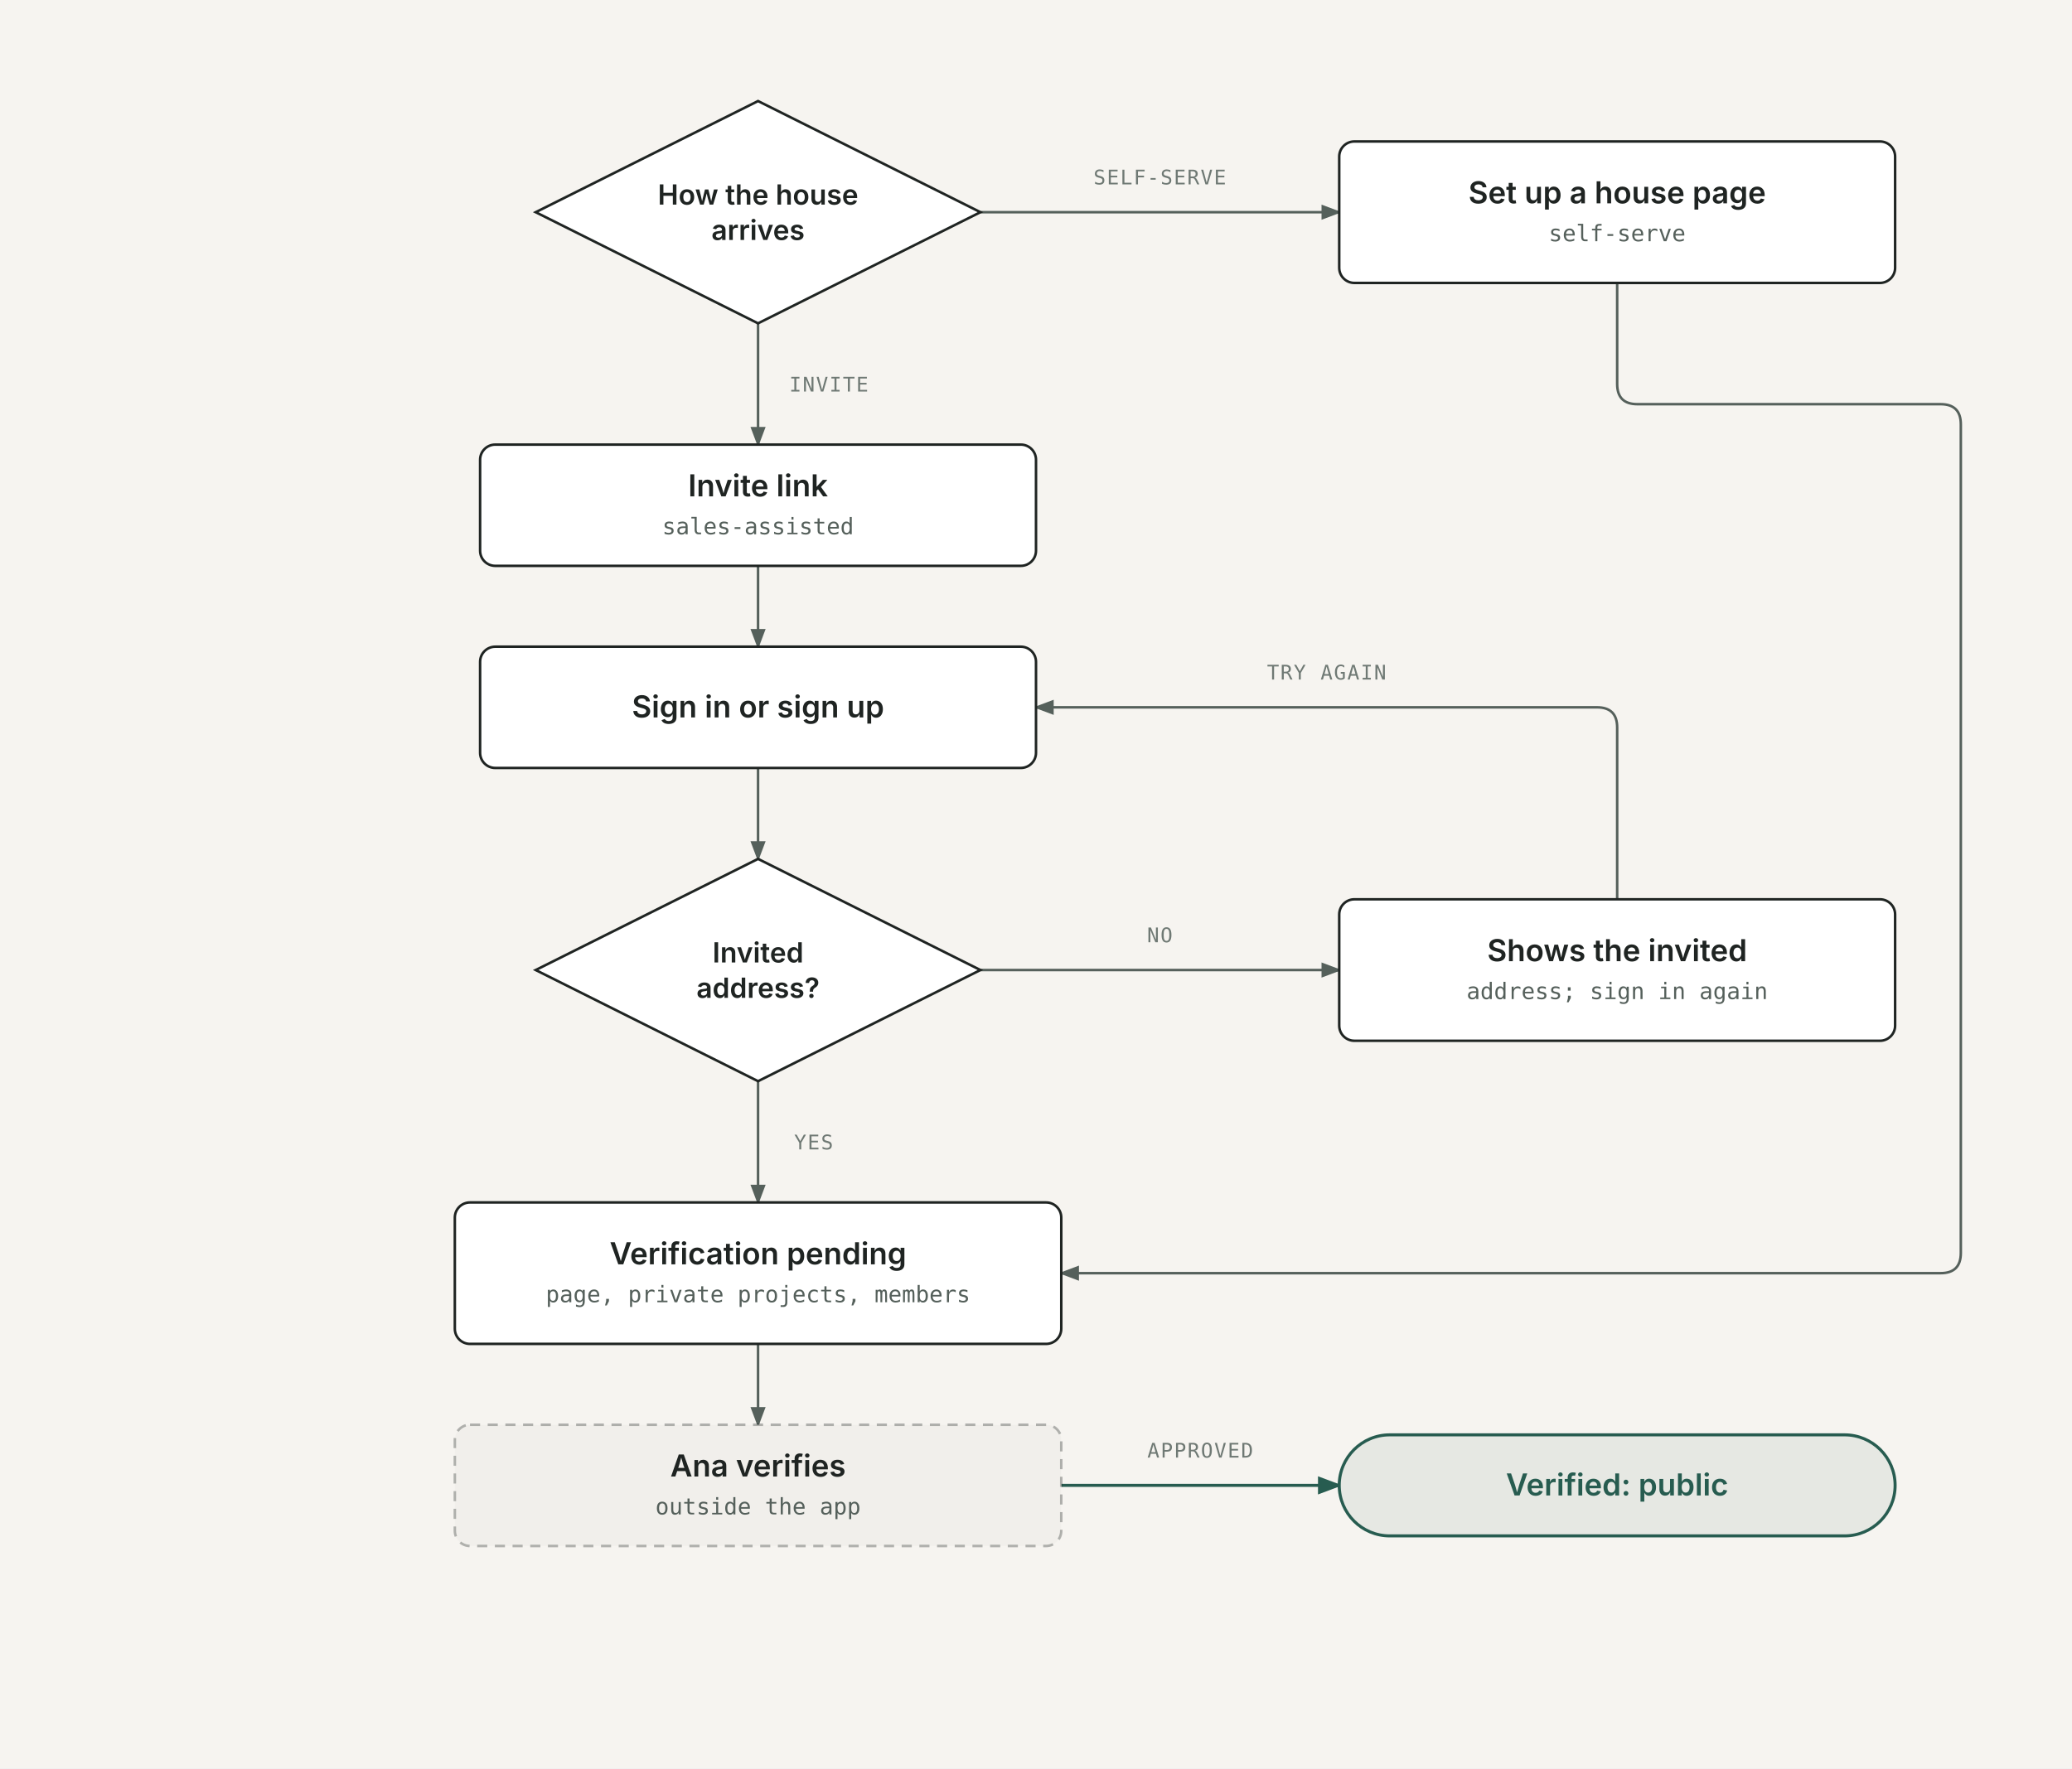
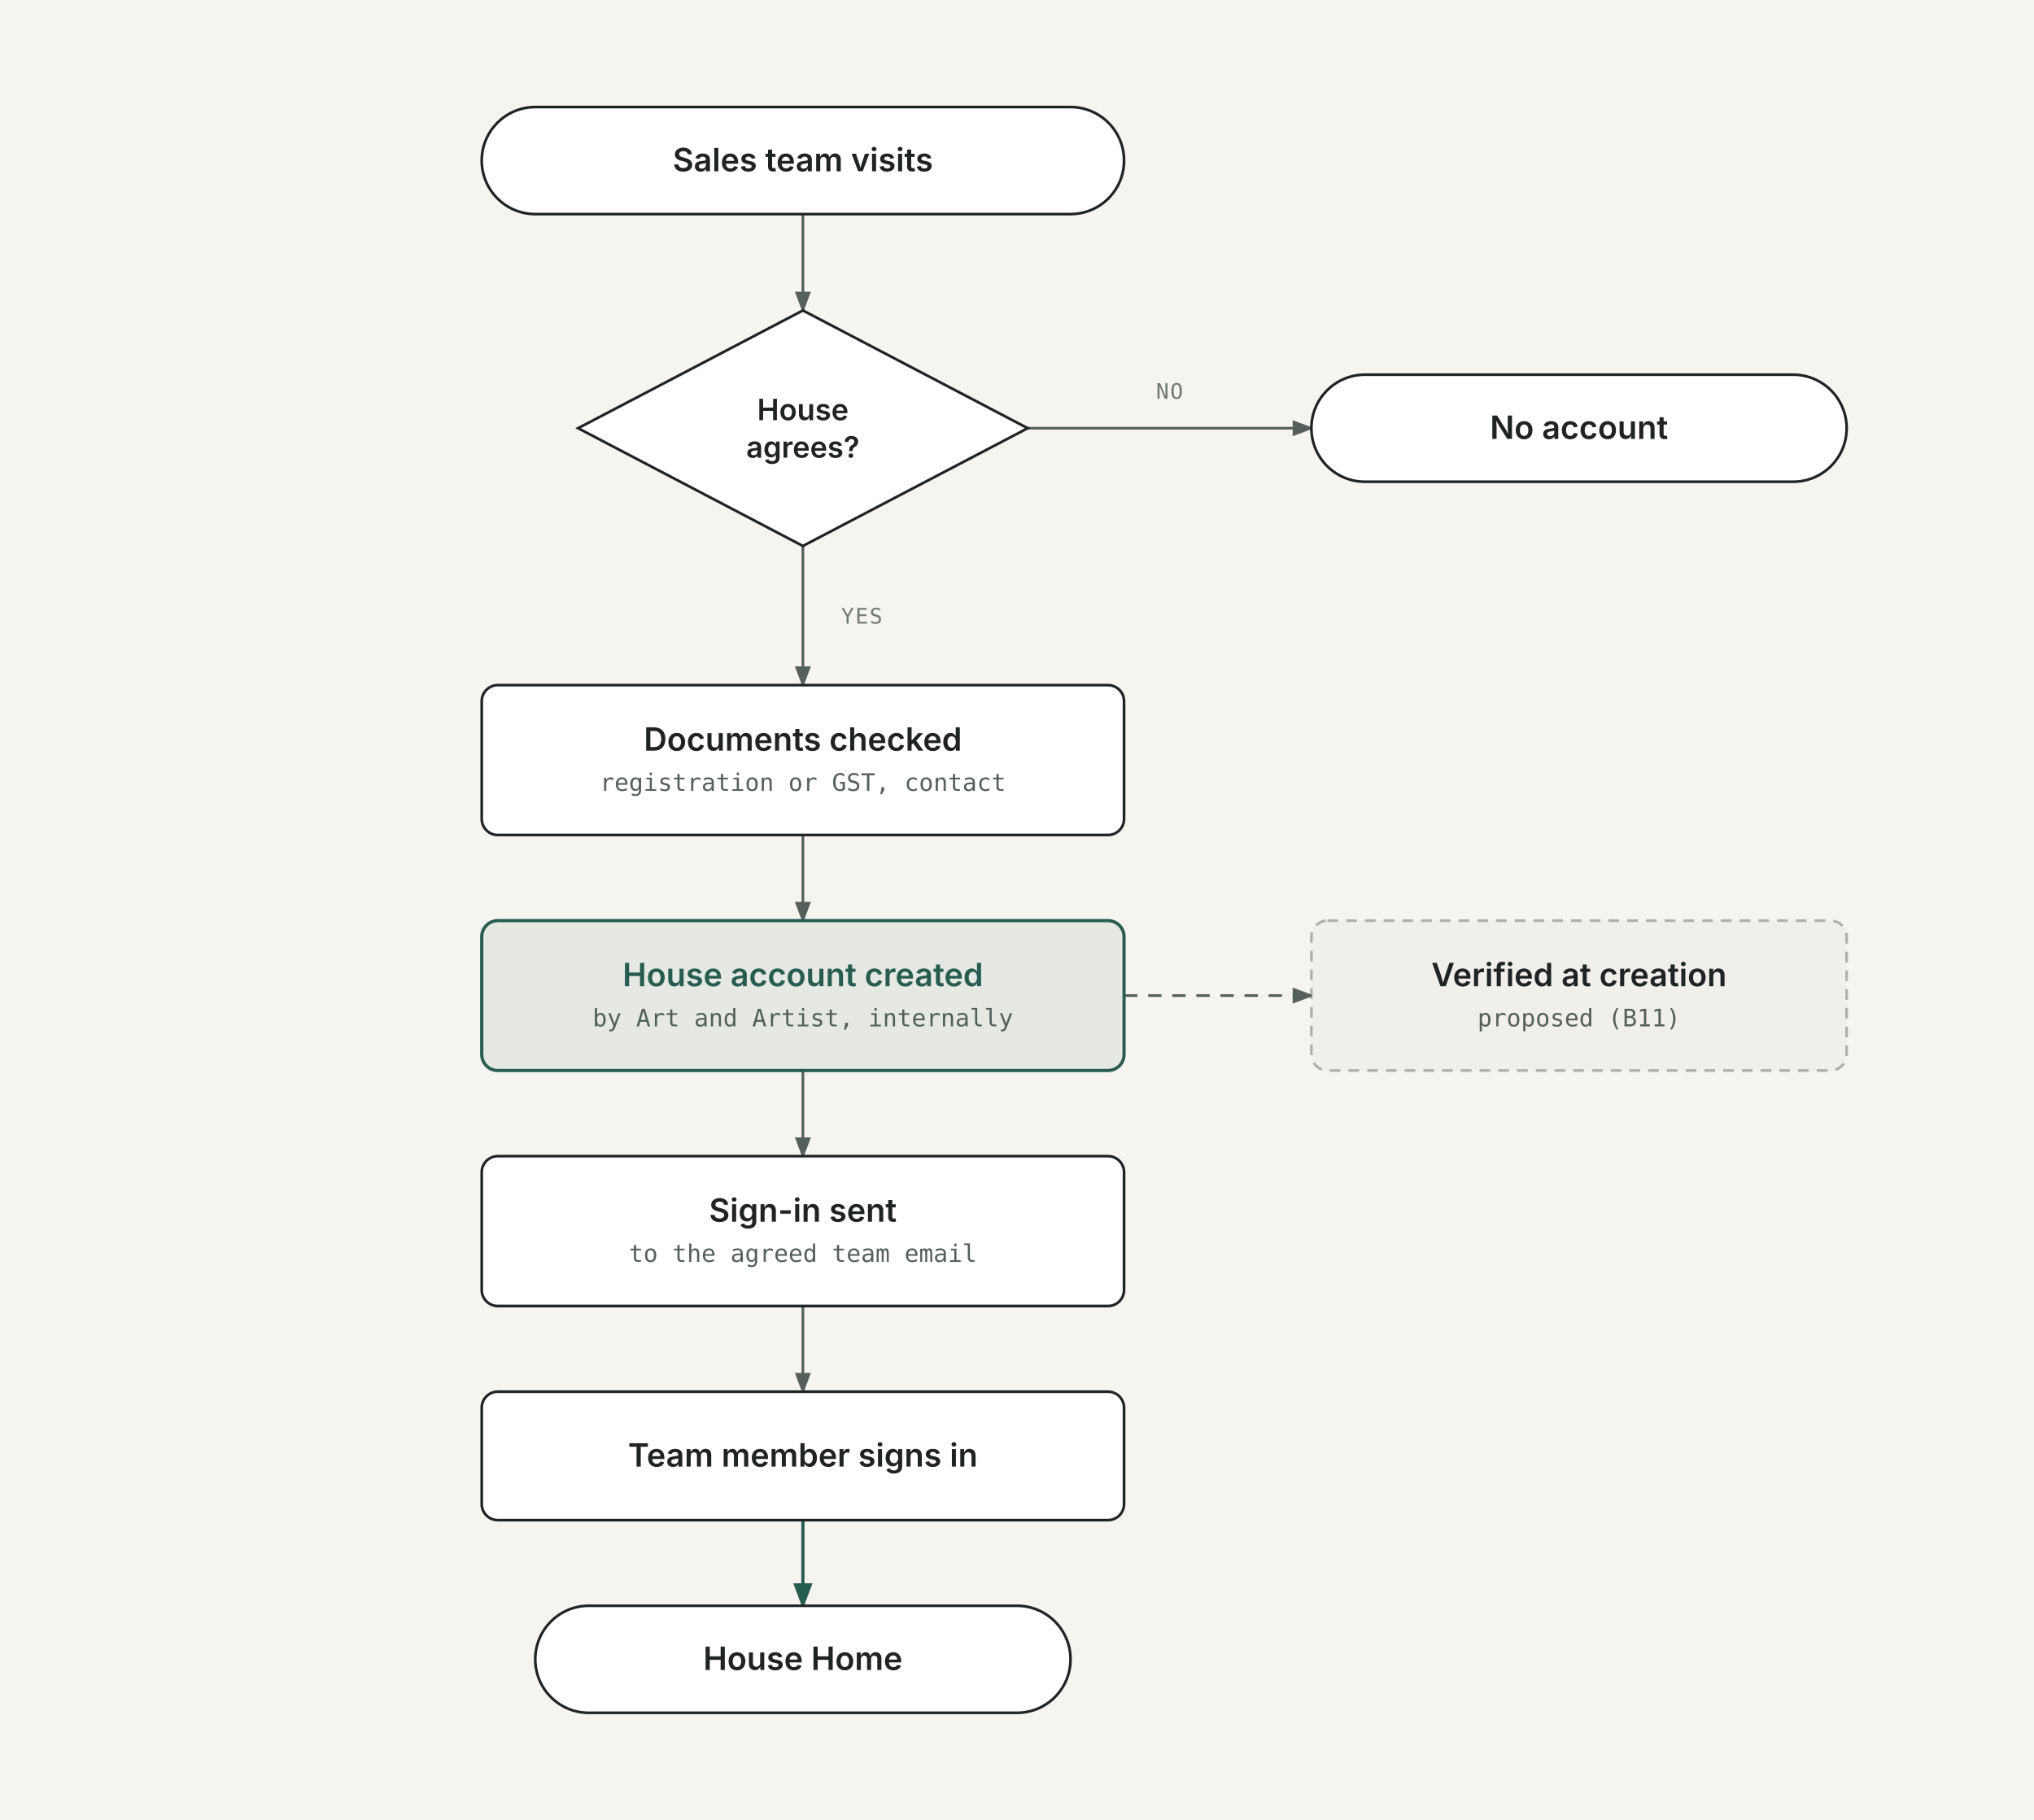
- <svg xmlns="http://www.w3.org/2000/svg" id="ana-j4" class="dd" viewBox="0 0 820 700" width="820" role="img" aria-labelledby="ana-j4-title ana-j4-desc" style="min-width:820px;max-width:none">
+ <svg xmlns="http://www.w3.org/2000/svg" id="ana-j4" class="dd" viewBox="0 0 760 680" width="760" role="img" aria-labelledby="ana-j4-title ana-j4-desc" style="min-width:760px;max-width:none">
  <style>#ana-j4 .dd-paper{fill:#f6f4f0}#ana-j4 .dd-mask{fill:#f6f4f0}#ana-j4 .dd-node{fill:#ffffff;stroke:#1f2422}#ana-j4 .dd-focal{fill:rgba(39,92,80,0.08);stroke:#275c50}#ana-j4 .dd-opt{fill:rgba(31,36,34,0.02);stroke:rgba(31,36,34,0.32)}#ana-j4 .dd-store{fill:rgba(31,36,34,0.05);stroke:#55605b}#ana-j4 .dd-lane{fill:rgba(31,36,34,0.025);stroke:rgba(31,36,34,0.14)}#ana-j4 .dd-rule{stroke:rgba(31,36,34,0.14)}#ana-j4 .dd-name{fill:#1f2422}#ana-j4 .dd-sub{fill:#55605b}#ana-j4 .dd-soft{fill:#6f7974}#ana-j4 .dd-acc{fill:#275c50}#ana-j4 .dd-tag{stroke:#55605b}#ana-j4 .dd-tagt{fill:#55605b}#ana-j4 .dd-edge{stroke:#55605b}#ana-j4 .dd-edge-acc{stroke:#275c50}#ana-j4 .dd-mk{fill:#55605b}#ana-j4 .dd-mk-acc{fill:#275c50}#ana-j4 .dd-dot{fill:#1f2422}#ana-j4 .dd-ring{stroke:#1f2422}@media (prefers-color-scheme: dark){:root:not([data-theme='light']) #ana-j4 .dd-paper,svg#ana-j4:root .dd-paper{fill:#171a19}:root:not([data-theme='light']) #ana-j4 .dd-mask,svg#ana-j4:root .dd-mask{fill:#171a19}:root:not([data-theme='light']) #ana-j4 .dd-node,svg#ana-j4:root .dd-node{fill:#1f2321;stroke:#eef0ee}:root:not([data-theme='light']) #ana-j4 .dd-focal,svg#ana-j4:root .dd-focal{fill:rgba(124,195,174,0.12);stroke:#7cc3ae}:root:not([data-theme='light']) #ana-j4 .dd-opt,svg#ana-j4:root .dd-opt{fill:rgba(238,240,238,0.03);stroke:rgba(238,240,238,0.34)}:root:not([data-theme='light']) #ana-j4 .dd-store,svg#ana-j4:root .dd-store{fill:rgba(238,240,238,0.06);stroke:#a9b2ad}:root:not([data-theme='light']) #ana-j4 .dd-lane,svg#ana-j4:root .dd-lane{fill:rgba(238,240,238,0.03);stroke:rgba(238,240,238,0.14)}:root:not([data-theme='light']) #ana-j4 .dd-rule,svg#ana-j4:root .dd-rule{stroke:rgba(238,240,238,0.14)}:root:not([data-theme='light']) #ana-j4 .dd-name,svg#ana-j4:root .dd-name{fill:#eef0ee}:root:not([data-theme='light']) #ana-j4 .dd-sub,svg#ana-j4:root .dd-sub{fill:#a9b2ad}:root:not([data-theme='light']) #ana-j4 .dd-soft,svg#ana-j4:root .dd-soft{fill:#8f9993}:root:not([data-theme='light']) #ana-j4 .dd-acc,svg#ana-j4:root .dd-acc{fill:#7cc3ae}:root:not([data-theme='light']) #ana-j4 .dd-tag,svg#ana-j4:root .dd-tag{stroke:#a9b2ad}:root:not([data-theme='light']) #ana-j4 .dd-tagt,svg#ana-j4:root .dd-tagt{fill:#a9b2ad}:root:not([data-theme='light']) #ana-j4 .dd-edge,svg#ana-j4:root .dd-edge{stroke:#a9b2ad}:root:not([data-theme='light']) #ana-j4 .dd-edge-acc,svg#ana-j4:root .dd-edge-acc{stroke:#7cc3ae}:root:not([data-theme='light']) #ana-j4 .dd-mk,svg#ana-j4:root .dd-mk{fill:#a9b2ad}:root:not([data-theme='light']) #ana-j4 .dd-mk-acc,svg#ana-j4:root .dd-mk-acc{fill:#7cc3ae}:root:not([data-theme='light']) #ana-j4 .dd-dot,svg#ana-j4:root .dd-dot{fill:#eef0ee}:root:not([data-theme='light']) #ana-j4 .dd-ring,svg#ana-j4:root .dd-ring{stroke:#eef0ee}}:root[data-theme='dark'] #ana-j4 .dd-paper{fill:#171a19}:root[data-theme='dark'] #ana-j4 .dd-mask{fill:#171a19}:root[data-theme='dark'] #ana-j4 .dd-node{fill:#1f2321;stroke:#eef0ee}:root[data-theme='dark'] #ana-j4 .dd-focal{fill:rgba(124,195,174,0.12);stroke:#7cc3ae}:root[data-theme='dark'] #ana-j4 .dd-opt{fill:rgba(238,240,238,0.03);stroke:rgba(238,240,238,0.34)}:root[data-theme='dark'] #ana-j4 .dd-store{fill:rgba(238,240,238,0.06);stroke:#a9b2ad}:root[data-theme='dark'] #ana-j4 .dd-lane{fill:rgba(238,240,238,0.03);stroke:rgba(238,240,238,0.14)}:root[data-theme='dark'] #ana-j4 .dd-rule{stroke:rgba(238,240,238,0.14)}:root[data-theme='dark'] #ana-j4 .dd-name{fill:#eef0ee}:root[data-theme='dark'] #ana-j4 .dd-sub{fill:#a9b2ad}:root[data-theme='dark'] #ana-j4 .dd-soft{fill:#8f9993}:root[data-theme='dark'] #ana-j4 .dd-acc{fill:#7cc3ae}:root[data-theme='dark'] #ana-j4 .dd-tag{stroke:#a9b2ad}:root[data-theme='dark'] #ana-j4 .dd-tagt{fill:#a9b2ad}:root[data-theme='dark'] #ana-j4 .dd-edge{stroke:#a9b2ad}:root[data-theme='dark'] #ana-j4 .dd-edge-acc{stroke:#7cc3ae}:root[data-theme='dark'] #ana-j4 .dd-mk{fill:#a9b2ad}:root[data-theme='dark'] #ana-j4 .dd-mk-acc{fill:#7cc3ae}:root[data-theme='dark'] #ana-j4 .dd-dot{fill:#eef0ee}:root[data-theme='dark'] #ana-j4 .dd-ring{stroke:#eef0ee}</style>
  <defs>
    <marker id="ana-j4-a" markerWidth="8" markerHeight="6" refX="7" refY="3" orient="auto">
      <polygon class="dd-mk" points="0 0, 8 3, 0 6" fill="#55605b" />
    </marker>
    <marker id="ana-j4-aa" markerWidth="8" markerHeight="6" refX="7" refY="3" orient="auto">
      <polygon class="dd-mk-acc" points="0 0, 8 3, 0 6" fill="#275c50" />
    </marker>
  </defs>
  <rect class="dd-paper" width="100%" height="100%" fill="#f6f4f0" />
-   <path class="dd-edge" d="M300,128 L300,176" fill="none" stroke="#55605b" stroke-width="1" marker-end="url(#ana-j4-a)" />
-   <path class="dd-edge" d="M388,84 L530,84" fill="none" stroke="#55605b" stroke-width="1" marker-end="url(#ana-j4-a)" />
-   <path class="dd-edge" d="M300,224 L300,256" fill="none" stroke="#55605b" stroke-width="1" marker-end="url(#ana-j4-a)" />
-   <path class="dd-edge" d="M300,304 L300,340" fill="none" stroke="#55605b" stroke-width="1" marker-end="url(#ana-j4-a)" />
-   <path class="dd-edge" d="M388,384 L530,384" fill="none" stroke="#55605b" stroke-width="1" marker-end="url(#ana-j4-a)" />
-   <path class="dd-edge" d="M640,356 L640,288 Q640,280 632,280 L410,280" fill="none" stroke="#55605b" stroke-width="1" marker-end="url(#ana-j4-a)" />
-   <path class="dd-edge" d="M300,428 L300,476" fill="none" stroke="#55605b" stroke-width="1" marker-end="url(#ana-j4-a)" />
-   <path class="dd-edge" d="M640,112 L640,152 Q640,160 648,160 L768,160 Q776,160 776,168 L776,496 Q776,504 768,504 L420,504" fill="none" stroke="#55605b" stroke-width="1" marker-end="url(#ana-j4-a)" />
-   <path class="dd-edge" d="M300,532 L300,564" fill="none" stroke="#55605b" stroke-width="1" marker-end="url(#ana-j4-a)" />
-   <path class="dd-edge-acc" d="M420,588 L530,588" fill="none" stroke="#275c50" stroke-width="1.2" marker-end="url(#ana-j4-aa)" />
-   <rect class="dd-mask" x="308" y="146" width="40" height="12" rx="2" fill="#f6f4f0" />
-   <text x="328" y="155" class="dd-soft" fill="#6f7974" font-size="8" font-family="'Geist Mono', ui-monospace, Menlo, monospace" text-anchor="middle" letter-spacing="0.06em">INVITE</text>
-   <rect class="dd-mask" x="429" y="64" width="60" height="12" rx="2" fill="#f6f4f0" />
-   <text x="459" y="73" class="dd-soft" fill="#6f7974" font-size="8" font-family="'Geist Mono', ui-monospace, Menlo, monospace" text-anchor="middle" letter-spacing="0.06em">SELF-SERVE</text>
-   <rect class="dd-mask" x="449" y="364" width="20" height="12" rx="2" fill="#f6f4f0" />
-   <text x="459" y="373" class="dd-soft" fill="#6f7974" font-size="8" font-family="'Geist Mono', ui-monospace, Menlo, monospace" text-anchor="middle" letter-spacing="0.06em">NO</text>
-   <rect class="dd-mask" x="497" y="260" width="56" height="12" rx="2" fill="#f6f4f0" />
-   <text x="525" y="269" class="dd-soft" fill="#6f7974" font-size="8" font-family="'Geist Mono', ui-monospace, Menlo, monospace" text-anchor="middle" letter-spacing="0.06em">TRY AGAIN</text>
-   <rect class="dd-mask" x="308" y="446" width="28" height="12" rx="2" fill="#f6f4f0" />
-   <text x="322" y="455" class="dd-soft" fill="#6f7974" font-size="8" font-family="'Geist Mono', ui-monospace, Menlo, monospace" text-anchor="middle" letter-spacing="0.06em">YES</text>
-   <rect class="dd-mask" x="449" y="568" width="52" height="12" rx="2" fill="#f6f4f0" />
-   <text x="475" y="577" class="dd-soft" fill="#6f7974" font-size="8" font-family="'Geist Mono', ui-monospace, Menlo, monospace" text-anchor="middle" letter-spacing="0.06em">APPROVED</text>
-   <polygon class="dd-mask" points="300.0,40.0 388.0,84.0 300.0,128.0 212.0,84.0" fill="#f6f4f0" />
-   <polygon class="dd-node" points="300.0,40.0 388.0,84.0 300.0,128.0 212.0,84.0" fill="#ffffff" stroke="#1f2422" stroke-width="1" />
-   <text x="300" y="81" class="dd-name" fill="#1f2422" font-size="11" font-family="'Geist', system-ui, -apple-system, 'Segoe UI', sans-serif" text-anchor="middle" font-weight="600">How the house</text>
-   <text x="300" y="95" class="dd-name" fill="#1f2422" font-size="11" font-family="'Geist', system-ui, -apple-system, 'Segoe UI', sans-serif" text-anchor="middle" font-weight="600">arrives</text>
-   <rect class="dd-mask" x="190" y="176" width="220" height="48" rx="6" fill="#f6f4f0" />
-   <rect class="dd-node" x="190" y="176" width="220" height="48" rx="6" fill="#ffffff" stroke="#1f2422" stroke-width="1" />
-   <text x="300" y="196.5" class="dd-name" fill="#1f2422" font-size="12" font-family="'Geist', system-ui, -apple-system, 'Segoe UI', sans-serif" text-anchor="middle" font-weight="600">Invite link</text>
-   <text x="300" y="211.5" class="dd-sub" fill="#55605b" font-size="9" font-family="'Geist Mono', ui-monospace, Menlo, monospace" text-anchor="middle">sales-assisted</text>
-   <rect class="dd-mask" x="190" y="256" width="220" height="48" rx="6" fill="#f6f4f0" />
-   <rect class="dd-node" x="190" y="256" width="220" height="48" rx="6" fill="#ffffff" stroke="#1f2422" stroke-width="1" />
-   <text x="300" y="284" class="dd-name" fill="#1f2422" font-size="12" font-family="'Geist', system-ui, -apple-system, 'Segoe UI', sans-serif" text-anchor="middle" font-weight="600">Sign in or sign up</text>
-   <polygon class="dd-mask" points="300.0,340.0 388.0,384.0 300.0,428.0 212.0,384.0" fill="#f6f4f0" />
-   <polygon class="dd-node" points="300.0,340.0 388.0,384.0 300.0,428.0 212.0,384.0" fill="#ffffff" stroke="#1f2422" stroke-width="1" />
-   <text x="300" y="381" class="dd-name" fill="#1f2422" font-size="11" font-family="'Geist', system-ui, -apple-system, 'Segoe UI', sans-serif" text-anchor="middle" font-weight="600">Invited</text>
-   <text x="300" y="395" class="dd-name" fill="#1f2422" font-size="11" font-family="'Geist', system-ui, -apple-system, 'Segoe UI', sans-serif" text-anchor="middle" font-weight="600">address?</text>
-   <rect class="dd-mask" x="530" y="356" width="220" height="56" rx="6" fill="#f6f4f0" />
-   <rect class="dd-node" x="530" y="356" width="220" height="56" rx="6" fill="#ffffff" stroke="#1f2422" stroke-width="1" />
-   <text x="640" y="380.5" class="dd-name" fill="#1f2422" font-size="12" font-family="'Geist', system-ui, -apple-system, 'Segoe UI', sans-serif" text-anchor="middle" font-weight="600">Shows the invited</text>
-   <text x="640" y="395.5" class="dd-sub" fill="#55605b" font-size="9" font-family="'Geist Mono', ui-monospace, Menlo, monospace" text-anchor="middle">address; sign in again</text>
-   <rect class="dd-mask" x="530" y="56" width="220" height="56" rx="6" fill="#f6f4f0" />
-   <rect class="dd-node" x="530" y="56" width="220" height="56" rx="6" fill="#ffffff" stroke="#1f2422" stroke-width="1" />
-   <text x="640" y="80.5" class="dd-name" fill="#1f2422" font-size="12" font-family="'Geist', system-ui, -apple-system, 'Segoe UI', sans-serif" text-anchor="middle" font-weight="600">Set up a house page</text>
-   <text x="640" y="95.5" class="dd-sub" fill="#55605b" font-size="9" font-family="'Geist Mono', ui-monospace, Menlo, monospace" text-anchor="middle">self-serve</text>
-   <rect class="dd-mask" x="180" y="476" width="240" height="56" rx="6" fill="#f6f4f0" />
-   <rect class="dd-node" x="180" y="476" width="240" height="56" rx="6" fill="#ffffff" stroke="#1f2422" stroke-width="1" />
-   <text x="300" y="500.5" class="dd-name" fill="#1f2422" font-size="12" font-family="'Geist', system-ui, -apple-system, 'Segoe UI', sans-serif" text-anchor="middle" font-weight="600">Verification pending</text>
-   <text x="300" y="515.5" class="dd-sub" fill="#55605b" font-size="9" font-family="'Geist Mono', ui-monospace, Menlo, monospace" text-anchor="middle">page, private projects, members</text>
-   <rect class="dd-mask" x="180" y="564" width="240" height="48" rx="6" fill="#f6f4f0" />
-   <rect class="dd-opt" x="180" y="564" width="240" height="48" rx="6" fill="rgba(31,36,34,0.02)" stroke="rgba(31,36,34,0.32)" stroke-width="1" stroke-dasharray="4,3" />
-   <text x="300" y="584.5" class="dd-name" fill="#1f2422" font-size="12" font-family="'Geist', system-ui, -apple-system, 'Segoe UI', sans-serif" text-anchor="middle" font-weight="600">Ana verifies</text>
-   <text x="300" y="599.5" class="dd-sub" fill="#55605b" font-size="9" font-family="'Geist Mono', ui-monospace, Menlo, monospace" text-anchor="middle">outside the app</text>
-   <rect class="dd-mask" x="530" y="568" width="220" height="40" rx="20" fill="#f6f4f0" />
-   <rect class="dd-focal" x="530" y="568" width="220" height="40" rx="20" fill="rgba(39,92,80,0.08)" stroke="#275c50" stroke-width="1.2" />
-   <text x="640" y="592" class="dd-acc" fill="#275c50" font-size="12" font-family="'Geist', system-ui, -apple-system, 'Segoe UI', sans-serif" text-anchor="middle" font-weight="600">Verified: public</text>
+   <path class="dd-edge" d="M300,80 L300,116" fill="none" stroke="#55605b" stroke-width="1" marker-end="url(#ana-j4-a)" />
+   <path class="dd-edge" d="M384,160 L490,160" fill="none" stroke="#55605b" stroke-width="1" marker-end="url(#ana-j4-a)" />
+   <path class="dd-edge" d="M300,204 L300,256" fill="none" stroke="#55605b" stroke-width="1" marker-end="url(#ana-j4-a)" />
+   <path class="dd-edge" d="M300,312 L300,344" fill="none" stroke="#55605b" stroke-width="1" marker-end="url(#ana-j4-a)" />
+   <path class="dd-edge" d="M420,372 L490,372" fill="none" stroke="#55605b" stroke-width="1" stroke-dasharray="5,4" marker-end="url(#ana-j4-a)" />
+   <path class="dd-edge" d="M300,400 L300,432" fill="none" stroke="#55605b" stroke-width="1" marker-end="url(#ana-j4-a)" />
+   <path class="dd-edge" d="M300,488 L300,520" fill="none" stroke="#55605b" stroke-width="1" marker-end="url(#ana-j4-a)" />
+   <path class="dd-edge-acc" d="M300,568 L300,600" fill="none" stroke="#275c50" stroke-width="1.2" marker-end="url(#ana-j4-aa)" />
+   <rect class="dd-mask" x="427" y="140" width="20" height="12" rx="2" fill="#f6f4f0" />
+   <text x="437" y="149" class="dd-soft" fill="#6f7974" font-size="8" font-family="'Geist Mono', ui-monospace, Menlo, monospace" text-anchor="middle" letter-spacing="0.06em">NO</text>
+   <rect class="dd-mask" x="308" y="224" width="28" height="12" rx="2" fill="#f6f4f0" />
+   <text x="322" y="233" class="dd-soft" fill="#6f7974" font-size="8" font-family="'Geist Mono', ui-monospace, Menlo, monospace" text-anchor="middle" letter-spacing="0.06em">YES</text>
+   <rect class="dd-mask" x="180" y="40" width="240" height="40" rx="20" fill="#f6f4f0" />
+   <rect class="dd-node" x="180" y="40" width="240" height="40" rx="20" fill="#ffffff" stroke="#1f2422" stroke-width="1" />
+   <text x="300" y="64" class="dd-name" fill="#1f2422" font-size="12" font-family="'Geist', system-ui, -apple-system, 'Segoe UI', sans-serif" text-anchor="middle" font-weight="600">Sales team visits</text>
+   <polygon class="dd-mask" points="300.0,116.0 384.0,160.0 300.0,204.0 216.0,160.0" fill="#f6f4f0" />
+   <polygon class="dd-node" points="300.0,116.0 384.0,160.0 300.0,204.0 216.0,160.0" fill="#ffffff" stroke="#1f2422" stroke-width="1" />
+   <text x="300" y="157" class="dd-name" fill="#1f2422" font-size="11" font-family="'Geist', system-ui, -apple-system, 'Segoe UI', sans-serif" text-anchor="middle" font-weight="600">House</text>
+   <text x="300" y="171" class="dd-name" fill="#1f2422" font-size="11" font-family="'Geist', system-ui, -apple-system, 'Segoe UI', sans-serif" text-anchor="middle" font-weight="600">agrees?</text>
+   <rect class="dd-mask" x="490" y="140" width="200" height="40" rx="20" fill="#f6f4f0" />
+   <rect class="dd-node" x="490" y="140" width="200" height="40" rx="20" fill="#ffffff" stroke="#1f2422" stroke-width="1" />
+   <text x="590" y="164" class="dd-name" fill="#1f2422" font-size="12" font-family="'Geist', system-ui, -apple-system, 'Segoe UI', sans-serif" text-anchor="middle" font-weight="600">No account</text>
+   <rect class="dd-mask" x="180" y="256" width="240" height="56" rx="6" fill="#f6f4f0" />
+   <rect class="dd-node" x="180" y="256" width="240" height="56" rx="6" fill="#ffffff" stroke="#1f2422" stroke-width="1" />
+   <text x="300" y="280.5" class="dd-name" fill="#1f2422" font-size="12" font-family="'Geist', system-ui, -apple-system, 'Segoe UI', sans-serif" text-anchor="middle" font-weight="600">Documents checked</text>
+   <text x="300" y="295.5" class="dd-sub" fill="#55605b" font-size="9" font-family="'Geist Mono', ui-monospace, Menlo, monospace" text-anchor="middle">registration or GST, contact</text>
+   <rect class="dd-mask" x="180" y="344" width="240" height="56" rx="6" fill="#f6f4f0" />
+   <rect class="dd-focal" x="180" y="344" width="240" height="56" rx="6" fill="rgba(39,92,80,0.08)" stroke="#275c50" stroke-width="1.2" />
+   <text x="300" y="368.5" class="dd-acc" fill="#275c50" font-size="12" font-family="'Geist', system-ui, -apple-system, 'Segoe UI', sans-serif" text-anchor="middle" font-weight="600">House account created</text>
+   <text x="300" y="383.5" class="dd-sub" fill="#55605b" font-size="9" font-family="'Geist Mono', ui-monospace, Menlo, monospace" text-anchor="middle">by Art and Artist, internally</text>
+   <rect class="dd-mask" x="490" y="344" width="200" height="56" rx="6" fill="#f6f4f0" />
+   <rect class="dd-opt" x="490" y="344" width="200" height="56" rx="6" fill="rgba(31,36,34,0.02)" stroke="rgba(31,36,34,0.32)" stroke-width="1" stroke-dasharray="4,3" />
+   <text x="590" y="368.5" class="dd-name" fill="#1f2422" font-size="12" font-family="'Geist', system-ui, -apple-system, 'Segoe UI', sans-serif" text-anchor="middle" font-weight="600">Verified at creation</text>
+   <text x="590" y="383.5" class="dd-sub" fill="#55605b" font-size="9" font-family="'Geist Mono', ui-monospace, Menlo, monospace" text-anchor="middle">proposed (B11)</text>
+   <rect class="dd-mask" x="180" y="432" width="240" height="56" rx="6" fill="#f6f4f0" />
+   <rect class="dd-node" x="180" y="432" width="240" height="56" rx="6" fill="#ffffff" stroke="#1f2422" stroke-width="1" />
+   <text x="300" y="456.5" class="dd-name" fill="#1f2422" font-size="12" font-family="'Geist', system-ui, -apple-system, 'Segoe UI', sans-serif" text-anchor="middle" font-weight="600">Sign-in sent</text>
+   <text x="300" y="471.5" class="dd-sub" fill="#55605b" font-size="9" font-family="'Geist Mono', ui-monospace, Menlo, monospace" text-anchor="middle">to the agreed team email</text>
+   <rect class="dd-mask" x="180" y="520" width="240" height="48" rx="6" fill="#f6f4f0" />
+   <rect class="dd-node" x="180" y="520" width="240" height="48" rx="6" fill="#ffffff" stroke="#1f2422" stroke-width="1" />
+   <text x="300" y="548" class="dd-name" fill="#1f2422" font-size="12" font-family="'Geist', system-ui, -apple-system, 'Segoe UI', sans-serif" text-anchor="middle" font-weight="600">Team member signs in</text>
+   <rect class="dd-mask" x="200" y="600" width="200" height="40" rx="20" fill="#f6f4f0" />
+   <rect class="dd-node" x="200" y="600" width="200" height="40" rx="20" fill="#ffffff" stroke="#1f2422" stroke-width="1" />
+   <text x="300" y="624" class="dd-name" fill="#1f2422" font-size="12" font-family="'Geist', system-ui, -apple-system, 'Segoe UI', sans-serif" text-anchor="middle" font-weight="600">House Home</text>
</svg>
